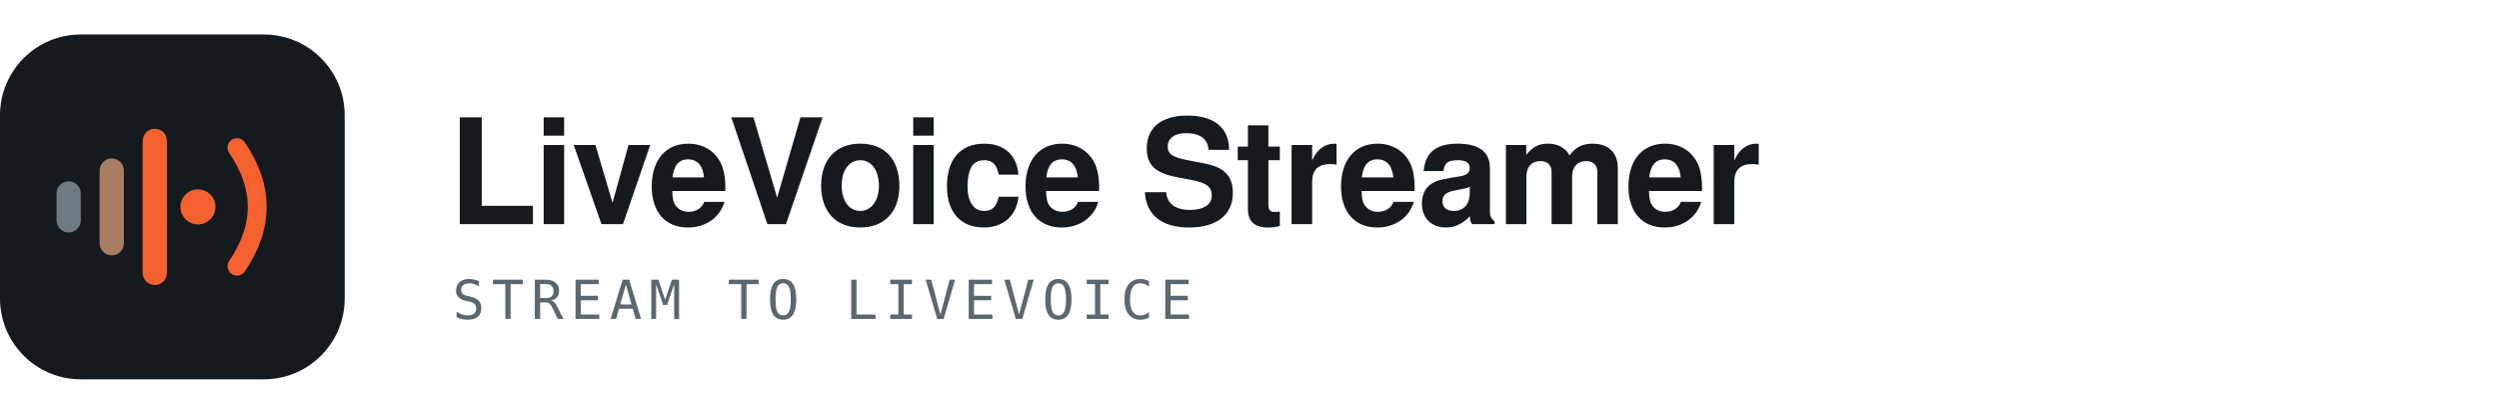
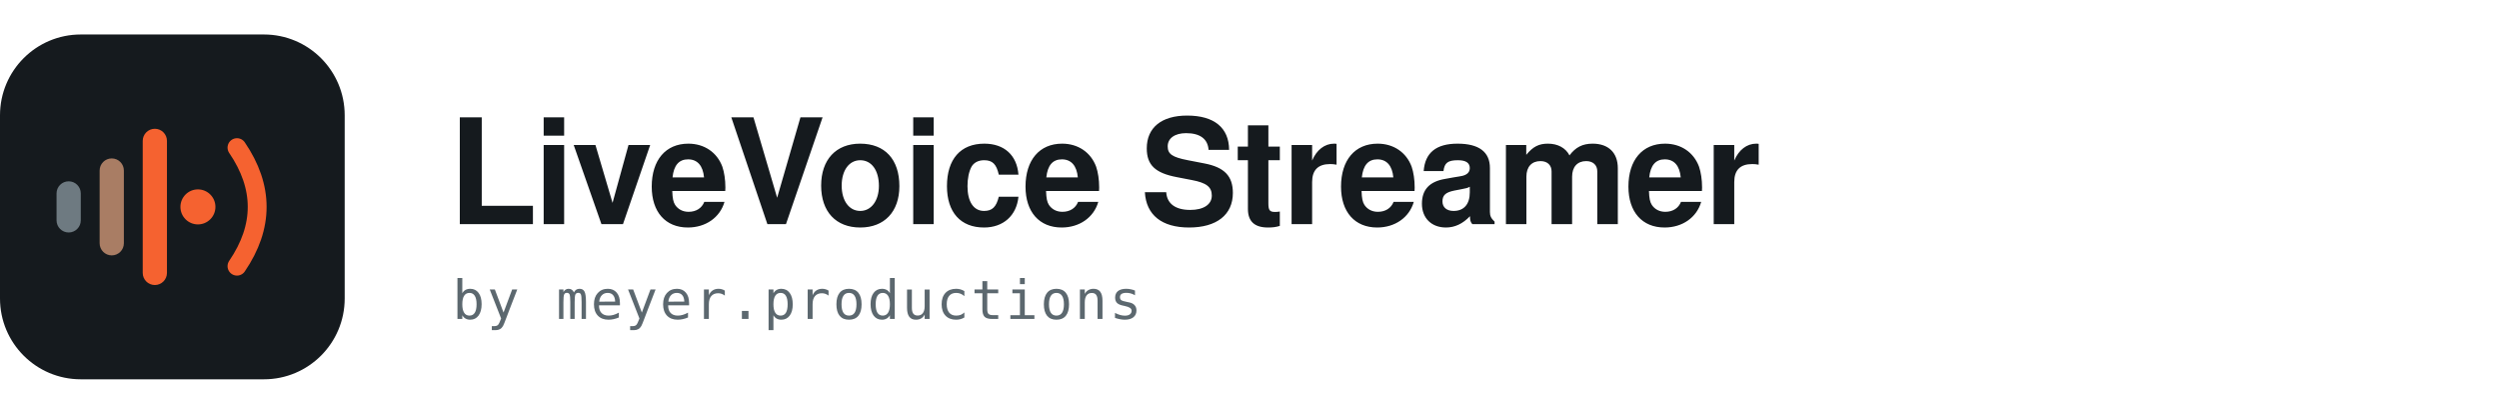
<svg xmlns="http://www.w3.org/2000/svg" viewBox="0 0 580 96" width="580" height="96" role="img" aria-label="LiveVoice Streamer">
  <g transform="translate(0,8)">
    <g transform="scale(0.3125)">
      <rect width="256" height="256" rx="60" fill="#151A1E" />
      <rect x="42" y="109" width="18" height="38" rx="9" fill="#6E7A81" />
      <rect x="74" y="92" width="18" height="72" rx="9" fill="#A97D64" />
      <rect x="106" y="70" width="18" height="116" rx="9" fill="#F56230" />
      <circle cx="147" cy="128" r="13" fill="#F56230" />
      <path d="M176 84 Q206 128 176 172" stroke="#F56230" stroke-width="14" stroke-linecap="round" fill="none" />
    </g>
  </g>
  <text x="104" y="52" font-family="Space Grotesk, Helvetica, Arial, sans-serif" font-size="34" font-weight="700" letter-spacing="-0.5" fill="#151A1E">LiveVoice Streamer</text>
-   <text x="105" y="74" font-family="IBM Plex Mono, monospace" font-size="12.5" letter-spacing="1.6" fill="#5C686F">STREAM TO LIVEVOICE</text>
+   <text x="105" y="74" font-family="IBM Plex Mono, monospace" font-size="12.5" letter-spacing="0.5" fill="#5C686F">by meyer.productions</text>
</svg>
